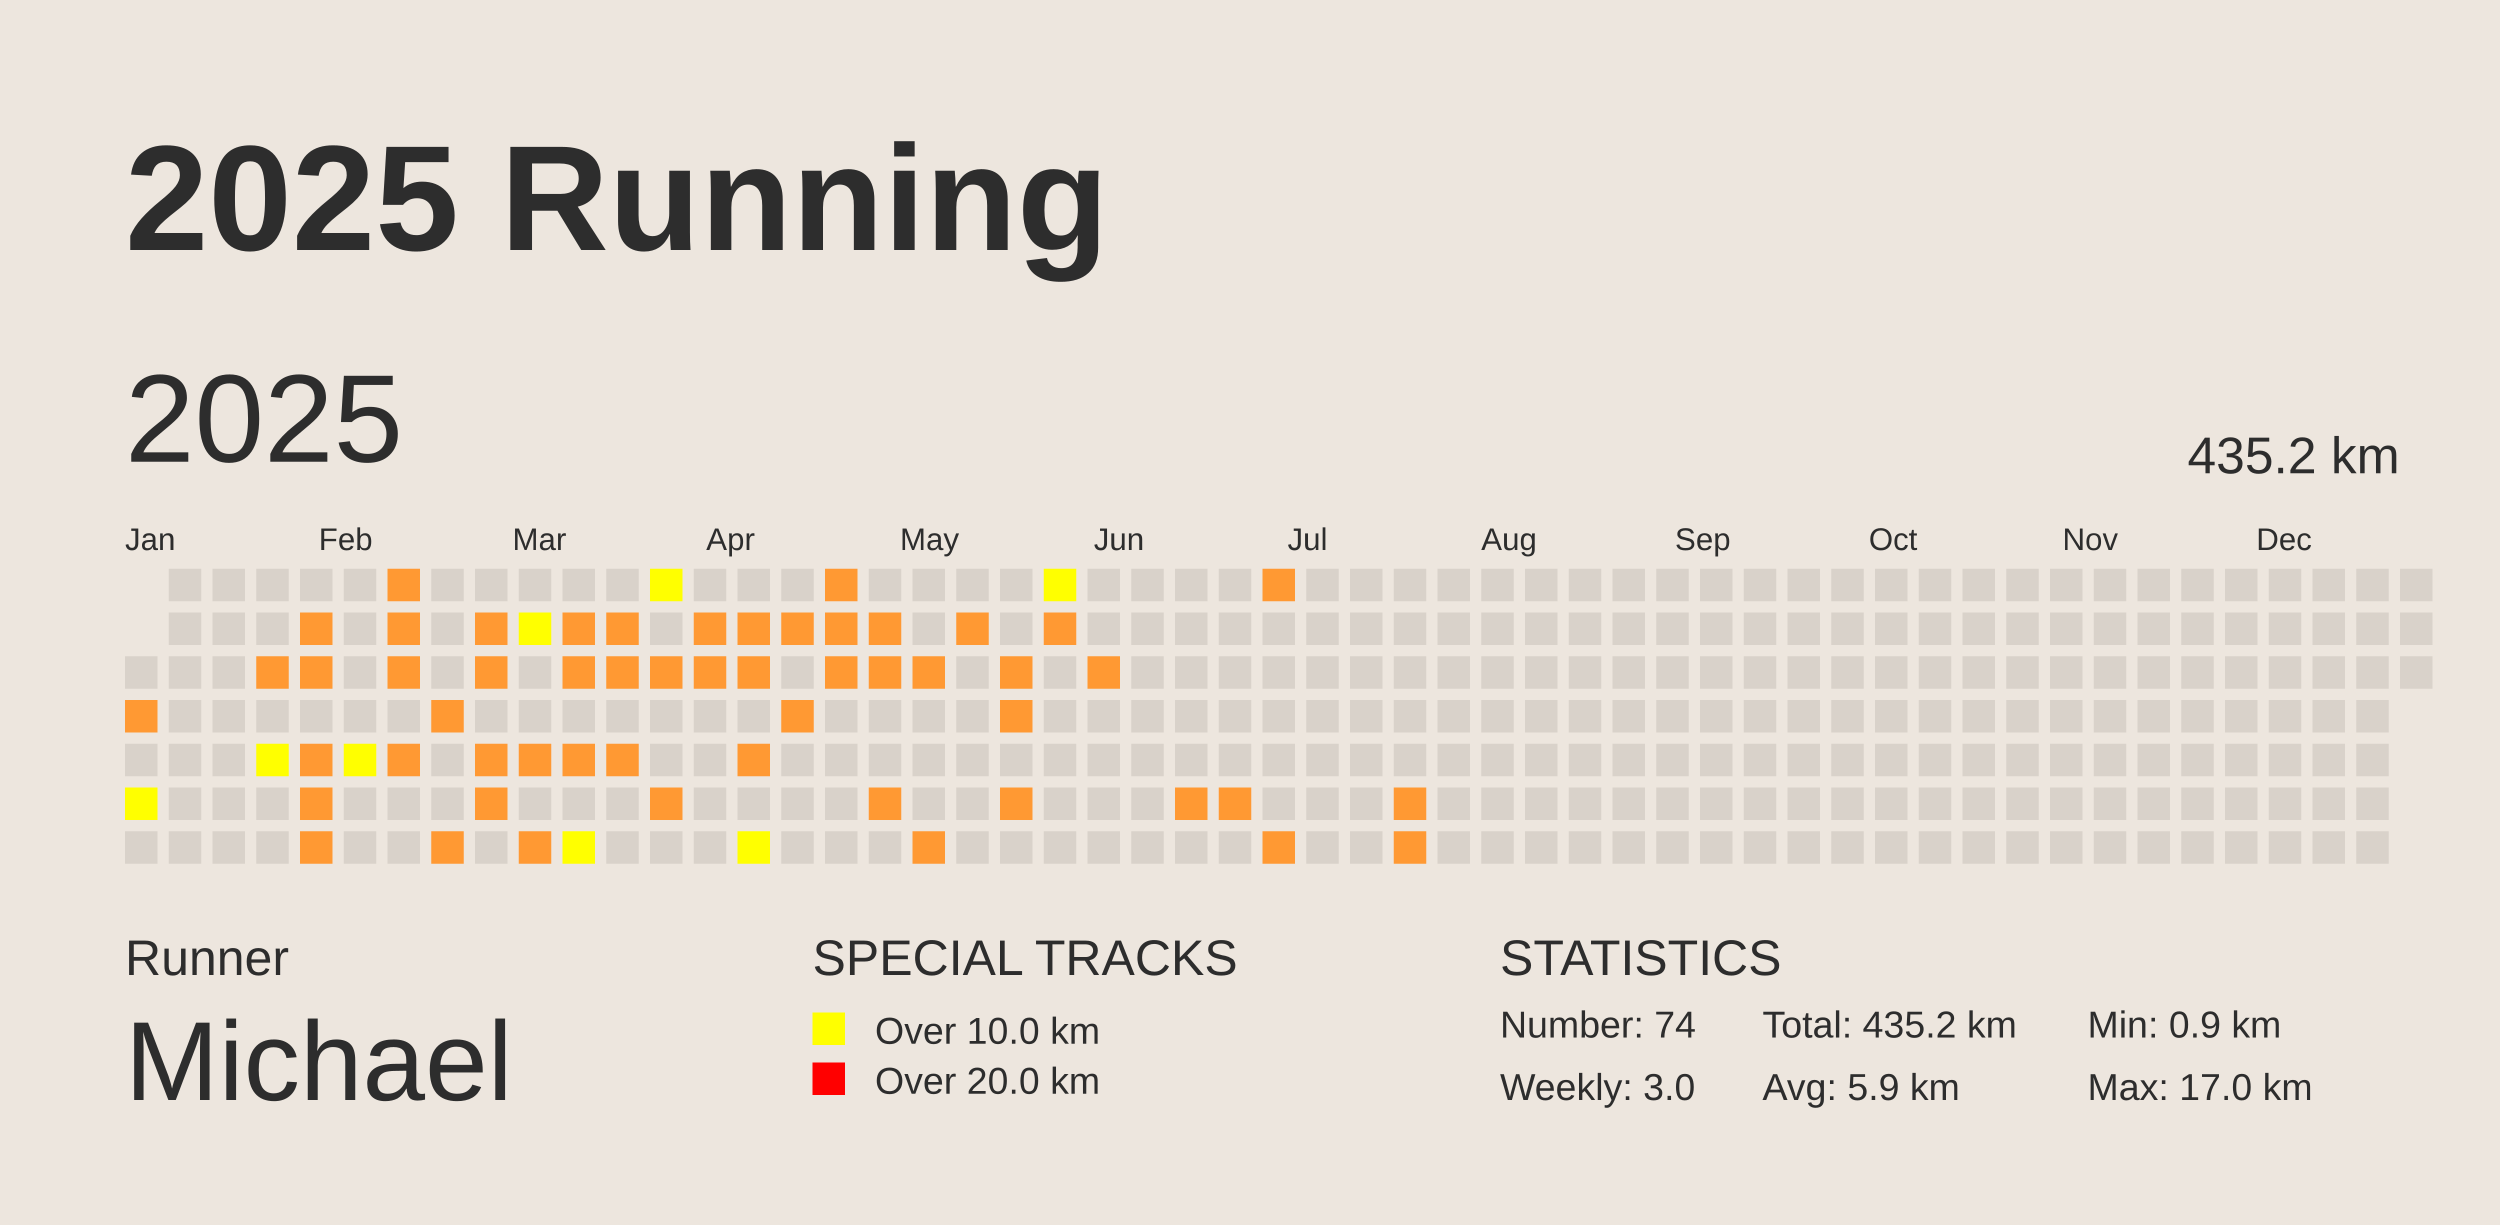
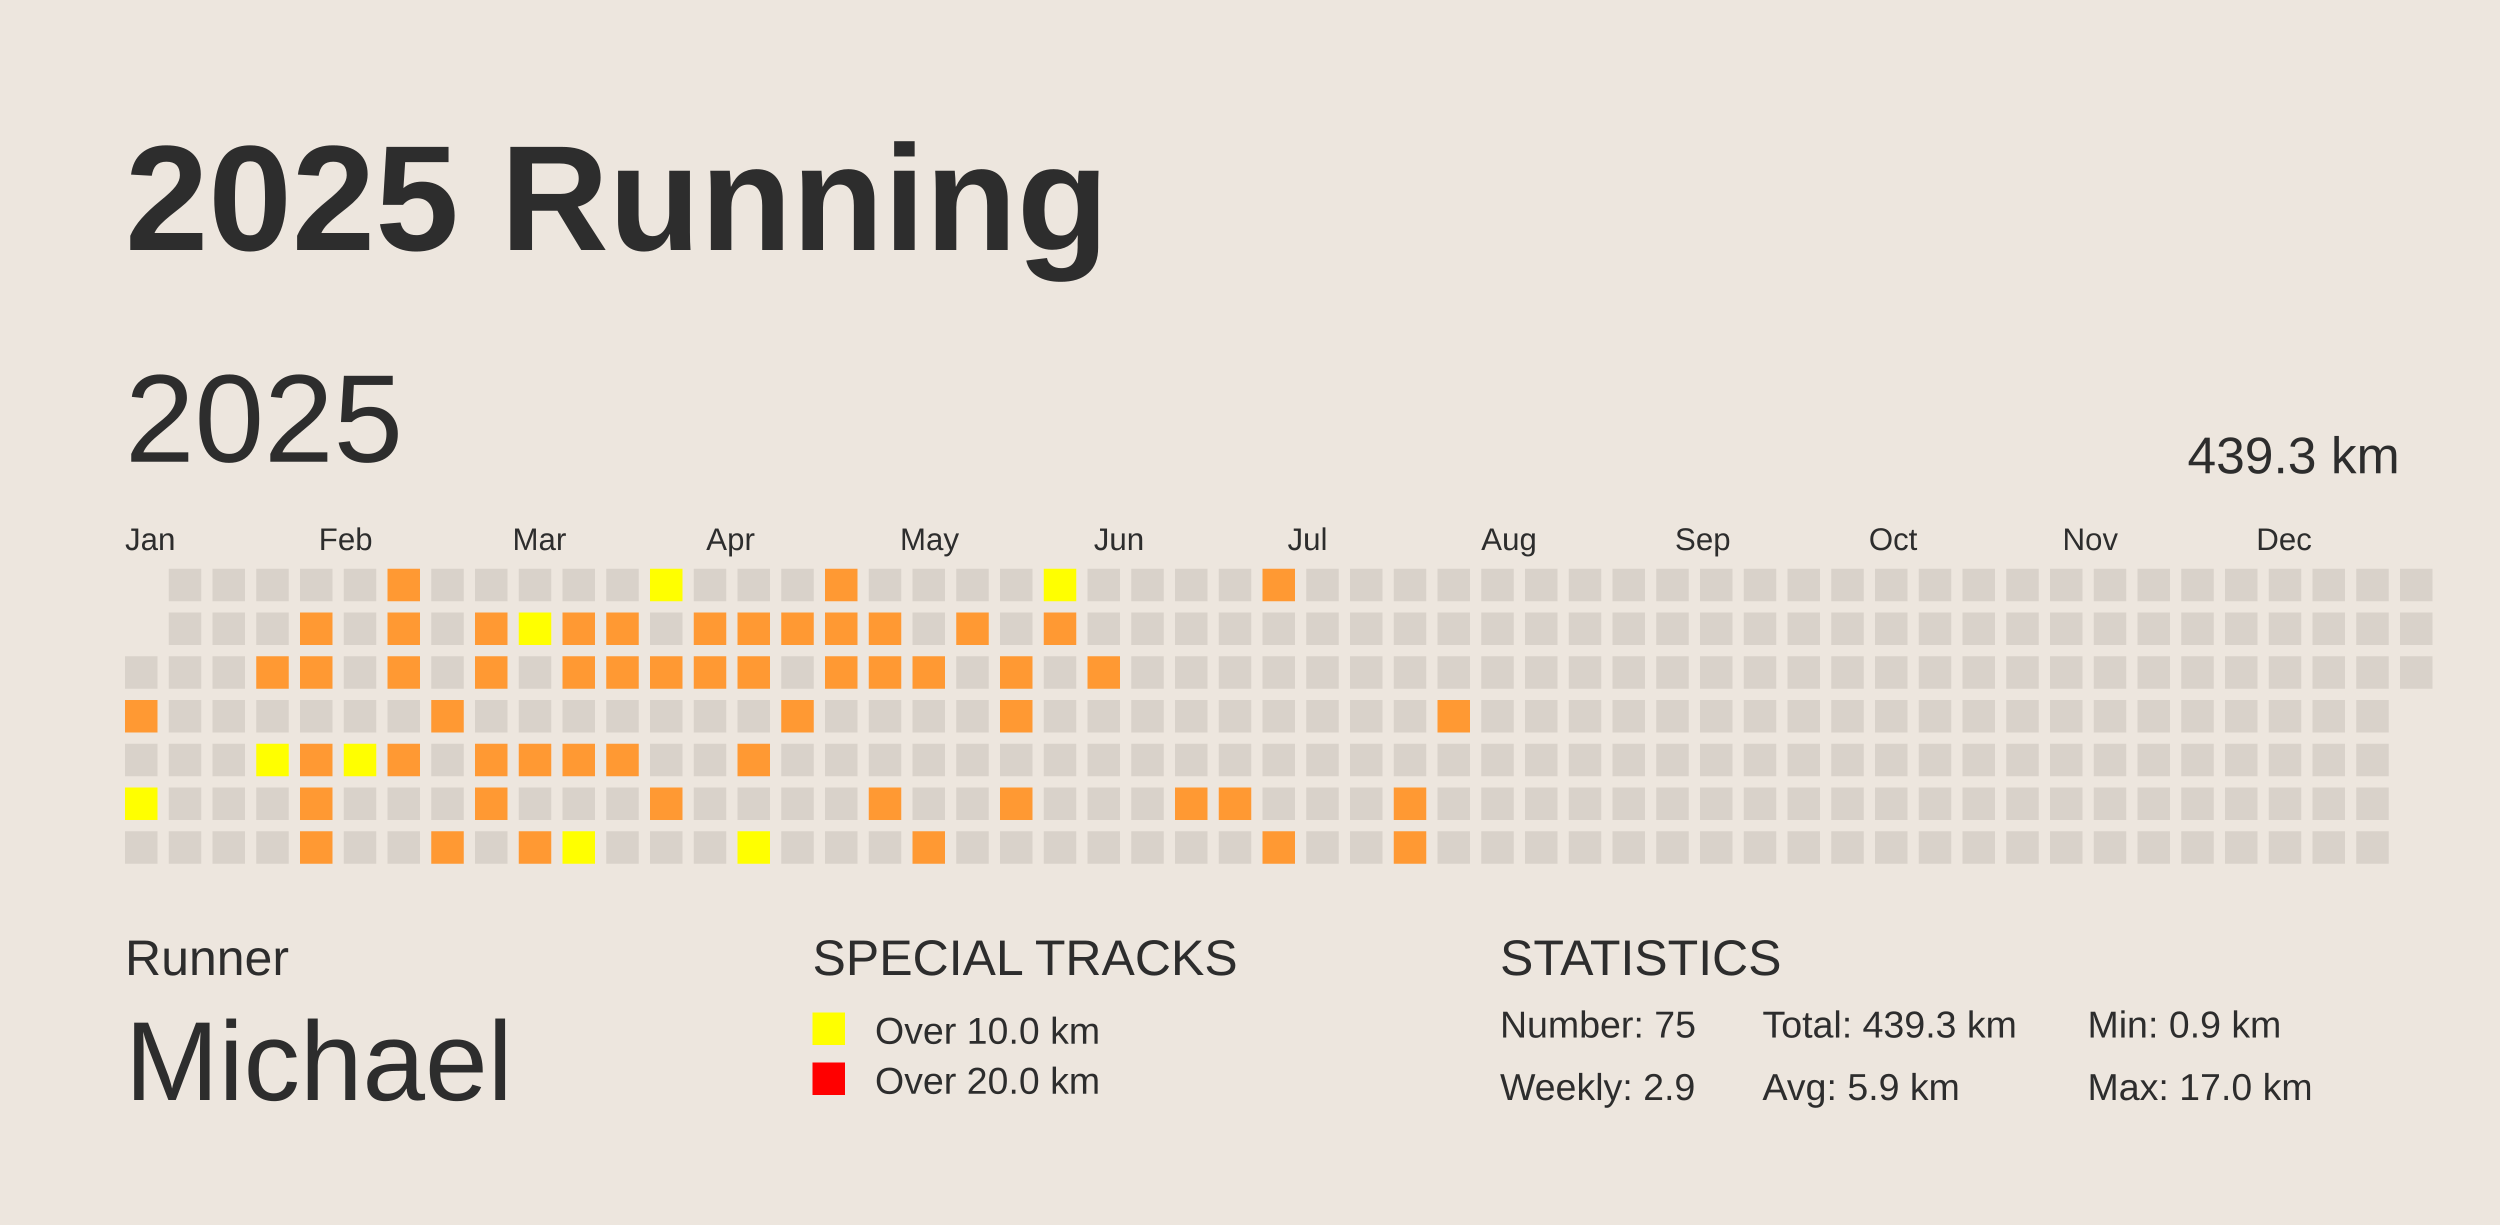
<svg xmlns="http://www.w3.org/2000/svg" baseProfile="full" height="98mm" version="1.1" viewBox="0,0,200,98" width="200mm">
  <defs />
  <rect fill="#EDE6DE" height="98" width="200" x="0" y="0" />
  <text fill="#2D2D2D" style="font-size:12px; font-family:Arial; font-weight:bold;" x="10" y="20">2025 Running</text>
  <text fill="#2D2D2D" style="font-size:4px; font-family:Arial" x="10" y="78">Runner</text>
  <text fill="#2D2D2D" style="font-size:9px; font-family:Arial" x="10" y="88">Michael</text>
  <text fill="#2D2D2D" style="font-size:4px; font-family:Arial" x="65" y="78">SPECIAL TRACKS</text>
  <rect fill="yellow" height="2.6" width="2.6" x="65" y="81" />
  <text fill="#2D2D2D" style="font-size:3px; font-family:Arial" x="70" y="83.5">Over 10.0 km</text>
  <rect fill="red" height="2.6" width="2.6" x="65" y="85" />
  <text fill="#2D2D2D" style="font-size:3px; font-family:Arial" x="70" y="87.5">Over 20.0 km</text>
  <text fill="#2D2D2D" style="font-size:4px; font-family:Arial" x="120" y="78">STATISTICS</text>
-   <text fill="#2D2D2D" style="font-size:3px; font-family:Arial" x="120" y="83">Number: 74</text>
-   <text fill="#2D2D2D" style="font-size:3px; font-family:Arial" x="120" y="88">Weekly: 3.0</text>
-   <text fill="#2D2D2D" style="font-size:3px; font-family:Arial" x="141" y="83">Total: 435.2 km</text>
+   <text fill="#2D2D2D" style="font-size:3px; font-family:Arial" x="120" y="83">Number: 75</text>
+   <text fill="#2D2D2D" style="font-size:3px; font-family:Arial" x="120" y="88">Weekly: 2.9</text>
+   <text fill="#2D2D2D" style="font-size:3px; font-family:Arial" x="141" y="83">Total: 439.3 km</text>
  <text fill="#2D2D2D" style="font-size:3px; font-family:Arial" x="141" y="88">Avg: 5.9 km</text>
  <text fill="#2D2D2D" style="font-size:3px; font-family:Arial" x="167" y="83">Min: 0.9 km</text>
  <text fill="#2D2D2D" style="font-size:3px; font-family:Arial" x="167" y="88">Max: 17.0 km</text>
  <text dominant-baseline="hanging" fill="#2D2D2D" style="font-size:10.0px; font-family:Arial;" x="10" y="30">2025</text>
-   <text dominant-baseline="hanging" fill="#2D2D2D" style="font-size:4.125px; font-family:Arial;" x="175" y="35">435.2 km</text>
+   <text dominant-baseline="hanging" fill="#2D2D2D" style="font-size:4.125px; font-family:Arial;" x="175" y="35">439.3 km</text>
  <text fill="#2D2D2D" style="font-size:2.5px; font-family:Arial" x="10.0" y="44">Jan</text>
  <text fill="#2D2D2D" style="font-size:2.5px; font-family:Arial" x="25.5" y="44">Feb</text>
  <text fill="#2D2D2D" style="font-size:2.5px; font-family:Arial" x="41.0" y="44">Mar</text>
  <text fill="#2D2D2D" style="font-size:2.5px; font-family:Arial" x="56.5" y="44">Apr</text>
  <text fill="#2D2D2D" style="font-size:2.5px; font-family:Arial" x="72.0" y="44">May</text>
  <text fill="#2D2D2D" style="font-size:2.5px; font-family:Arial" x="87.5" y="44">Jun</text>
  <text fill="#2D2D2D" style="font-size:2.5px; font-family:Arial" x="103.0" y="44">Jul</text>
  <text fill="#2D2D2D" style="font-size:2.5px; font-family:Arial" x="118.5" y="44">Aug</text>
  <text fill="#2D2D2D" style="font-size:2.5px; font-family:Arial" x="134.0" y="44">Sep</text>
  <text fill="#2D2D2D" style="font-size:2.5px; font-family:Arial" x="149.5" y="44">Oct</text>
  <text fill="#2D2D2D" style="font-size:2.5px; font-family:Arial" x="165.0" y="44">Nov</text>
  <text fill="#2D2D2D" style="font-size:2.5px; font-family:Arial" x="180.5" y="44">Dec</text>
  <rect fill="#D9D2CA" height="2.6" width="2.6" x="10.0" y="52.5" />
  <rect fill="#FF9933" height="2.6" width="2.6" x="10.0" y="56.0" />
  <rect fill="#D9D2CA" height="2.6" width="2.6" x="10.0" y="59.5" />
  <rect fill="yellow" height="2.6" width="2.6" x="10.0" y="63.0" />
  <rect fill="#D9D2CA" height="2.6" width="2.6" x="10.0" y="66.5" />
  <rect fill="#D9D2CA" height="2.6" width="2.6" x="13.5" y="45.5" />
  <rect fill="#D9D2CA" height="2.6" width="2.6" x="13.5" y="49.0" />
  <rect fill="#D9D2CA" height="2.6" width="2.6" x="13.5" y="52.5" />
  <rect fill="#D9D2CA" height="2.6" width="2.6" x="13.5" y="56.0" />
  <rect fill="#D9D2CA" height="2.6" width="2.6" x="13.5" y="59.5" />
  <rect fill="#D9D2CA" height="2.6" width="2.6" x="13.5" y="63.0" />
  <rect fill="#D9D2CA" height="2.6" width="2.6" x="13.5" y="66.5" />
  <rect fill="#D9D2CA" height="2.6" width="2.6" x="17.0" y="45.5" />
  <rect fill="#D9D2CA" height="2.6" width="2.6" x="17.0" y="49.0" />
  <rect fill="#D9D2CA" height="2.6" width="2.6" x="17.0" y="52.5" />
  <rect fill="#D9D2CA" height="2.6" width="2.6" x="17.0" y="56.0" />
  <rect fill="#D9D2CA" height="2.6" width="2.6" x="17.0" y="59.5" />
  <rect fill="#D9D2CA" height="2.6" width="2.6" x="17.0" y="63.0" />
  <rect fill="#D9D2CA" height="2.6" width="2.6" x="17.0" y="66.5" />
  <rect fill="#D9D2CA" height="2.6" width="2.6" x="20.5" y="45.5" />
  <rect fill="#D9D2CA" height="2.6" width="2.6" x="20.5" y="49.0" />
  <rect fill="#FF9933" height="2.6" width="2.6" x="20.5" y="52.5" />
  <rect fill="#D9D2CA" height="2.6" width="2.6" x="20.5" y="56.0" />
  <rect fill="yellow" height="2.6" width="2.6" x="20.5" y="59.5" />
  <rect fill="#D9D2CA" height="2.6" width="2.6" x="20.5" y="63.0" />
  <rect fill="#D9D2CA" height="2.6" width="2.6" x="20.5" y="66.5" />
  <rect fill="#D9D2CA" height="2.6" width="2.6" x="24.0" y="45.5" />
  <rect fill="#FF9933" height="2.6" width="2.6" x="24.0" y="49.0" />
  <rect fill="#FF9933" height="2.6" width="2.6" x="24.0" y="52.5" />
  <rect fill="#D9D2CA" height="2.6" width="2.6" x="24.0" y="56.0" />
  <rect fill="#FF9933" height="2.6" width="2.6" x="24.0" y="59.5" />
  <rect fill="#FF9933" height="2.6" width="2.6" x="24.0" y="63.0" />
  <rect fill="#FF9933" height="2.6" width="2.6" x="24.0" y="66.5" />
  <rect fill="#D9D2CA" height="2.6" width="2.6" x="27.5" y="45.5" />
  <rect fill="#D9D2CA" height="2.6" width="2.6" x="27.5" y="49.0" />
  <rect fill="#D9D2CA" height="2.6" width="2.6" x="27.5" y="52.5" />
  <rect fill="#D9D2CA" height="2.6" width="2.6" x="27.5" y="56.0" />
  <rect fill="yellow" height="2.6" width="2.6" x="27.5" y="59.5" />
  <rect fill="#D9D2CA" height="2.6" width="2.6" x="27.5" y="63.0" />
  <rect fill="#D9D2CA" height="2.6" width="2.6" x="27.5" y="66.5" />
  <rect fill="#FF9933" height="2.6" width="2.6" x="31.0" y="45.5" />
  <rect fill="#FF9933" height="2.6" width="2.6" x="31.0" y="49.0" />
  <rect fill="#FF9933" height="2.6" width="2.6" x="31.0" y="52.5" />
  <rect fill="#D9D2CA" height="2.6" width="2.6" x="31.0" y="56.0" />
  <rect fill="#FF9933" height="2.6" width="2.6" x="31.0" y="59.5" />
  <rect fill="#D9D2CA" height="2.6" width="2.6" x="31.0" y="63.0" />
  <rect fill="#D9D2CA" height="2.6" width="2.6" x="31.0" y="66.5" />
  <rect fill="#D9D2CA" height="2.6" width="2.6" x="34.5" y="45.5" />
  <rect fill="#D9D2CA" height="2.6" width="2.6" x="34.5" y="49.0" />
  <rect fill="#D9D2CA" height="2.6" width="2.6" x="34.5" y="52.5" />
  <rect fill="#FF9933" height="2.6" width="2.6" x="34.5" y="56.0" />
  <rect fill="#D9D2CA" height="2.6" width="2.6" x="34.5" y="59.5" />
  <rect fill="#D9D2CA" height="2.6" width="2.6" x="34.5" y="63.0" />
  <rect fill="#FF9933" height="2.6" width="2.6" x="34.5" y="66.5" />
  <rect fill="#D9D2CA" height="2.6" width="2.6" x="38.0" y="45.5" />
  <rect fill="#FF9933" height="2.6" width="2.6" x="38.0" y="49.0" />
  <rect fill="#FF9933" height="2.6" width="2.6" x="38.0" y="52.5" />
  <rect fill="#D9D2CA" height="2.6" width="2.6" x="38.0" y="56.0" />
  <rect fill="#FF9933" height="2.6" width="2.6" x="38.0" y="59.5" />
  <rect fill="#FF9933" height="2.6" width="2.6" x="38.0" y="63.0" />
  <rect fill="#D9D2CA" height="2.6" width="2.6" x="38.0" y="66.5" />
  <rect fill="#D9D2CA" height="2.6" width="2.6" x="41.5" y="45.5" />
  <rect fill="yellow" height="2.6" width="2.6" x="41.5" y="49.0" />
  <rect fill="#D9D2CA" height="2.6" width="2.6" x="41.5" y="52.5" />
  <rect fill="#D9D2CA" height="2.6" width="2.6" x="41.5" y="56.0" />
  <rect fill="#FF9933" height="2.6" width="2.6" x="41.5" y="59.5" />
  <rect fill="#D9D2CA" height="2.6" width="2.6" x="41.5" y="63.0" />
  <rect fill="#FF9933" height="2.6" width="2.6" x="41.5" y="66.5" />
  <rect fill="#D9D2CA" height="2.6" width="2.6" x="45.0" y="45.5" />
  <rect fill="#FF9933" height="2.6" width="2.6" x="45.0" y="49.0" />
  <rect fill="#FF9933" height="2.6" width="2.6" x="45.0" y="52.5" />
  <rect fill="#D9D2CA" height="2.6" width="2.6" x="45.0" y="56.0" />
  <rect fill="#FF9933" height="2.6" width="2.6" x="45.0" y="59.5" />
  <rect fill="#D9D2CA" height="2.6" width="2.6" x="45.0" y="63.0" />
  <rect fill="yellow" height="2.6" width="2.6" x="45.0" y="66.5" />
  <rect fill="#D9D2CA" height="2.6" width="2.6" x="48.5" y="45.5" />
  <rect fill="#FF9933" height="2.6" width="2.6" x="48.5" y="49.0" />
  <rect fill="#FF9933" height="2.6" width="2.6" x="48.5" y="52.5" />
  <rect fill="#D9D2CA" height="2.6" width="2.6" x="48.5" y="56.0" />
  <rect fill="#FF9933" height="2.6" width="2.6" x="48.5" y="59.5" />
  <rect fill="#D9D2CA" height="2.6" width="2.6" x="48.5" y="63.0" />
  <rect fill="#D9D2CA" height="2.6" width="2.6" x="48.5" y="66.5" />
  <rect fill="yellow" height="2.6" width="2.6" x="52.0" y="45.5" />
  <rect fill="#D9D2CA" height="2.6" width="2.6" x="52.0" y="49.0" />
  <rect fill="#FF9933" height="2.6" width="2.6" x="52.0" y="52.5" />
  <rect fill="#D9D2CA" height="2.6" width="2.6" x="52.0" y="56.0" />
  <rect fill="#D9D2CA" height="2.6" width="2.6" x="52.0" y="59.5" />
  <rect fill="#FF9933" height="2.6" width="2.6" x="52.0" y="63.0" />
  <rect fill="#D9D2CA" height="2.6" width="2.6" x="52.0" y="66.5" />
  <rect fill="#D9D2CA" height="2.6" width="2.6" x="55.5" y="45.5" />
  <rect fill="#FF9933" height="2.6" width="2.6" x="55.5" y="49.0" />
  <rect fill="#FF9933" height="2.6" width="2.6" x="55.5" y="52.5" />
  <rect fill="#D9D2CA" height="2.6" width="2.6" x="55.5" y="56.0" />
  <rect fill="#D9D2CA" height="2.6" width="2.6" x="55.5" y="59.5" />
  <rect fill="#D9D2CA" height="2.6" width="2.6" x="55.5" y="63.0" />
  <rect fill="#D9D2CA" height="2.6" width="2.6" x="55.5" y="66.5" />
  <rect fill="#D9D2CA" height="2.6" width="2.6" x="59.0" y="45.5" />
  <rect fill="#FF9933" height="2.6" width="2.6" x="59.0" y="49.0" />
  <rect fill="#FF9933" height="2.6" width="2.6" x="59.0" y="52.5" />
  <rect fill="#D9D2CA" height="2.6" width="2.6" x="59.0" y="56.0" />
  <rect fill="#FF9933" height="2.6" width="2.6" x="59.0" y="59.5" />
  <rect fill="#D9D2CA" height="2.6" width="2.6" x="59.0" y="63.0" />
  <rect fill="yellow" height="2.6" width="2.6" x="59.0" y="66.5" />
  <rect fill="#D9D2CA" height="2.6" width="2.6" x="62.5" y="45.5" />
  <rect fill="#FF9933" height="2.6" width="2.6" x="62.5" y="49.0" />
  <rect fill="#D9D2CA" height="2.6" width="2.6" x="62.5" y="52.5" />
  <rect fill="#FF9933" height="2.6" width="2.6" x="62.5" y="56.0" />
  <rect fill="#D9D2CA" height="2.6" width="2.6" x="62.5" y="59.5" />
  <rect fill="#D9D2CA" height="2.6" width="2.6" x="62.5" y="63.0" />
  <rect fill="#D9D2CA" height="2.6" width="2.6" x="62.5" y="66.5" />
  <rect fill="#FF9933" height="2.6" width="2.6" x="66.0" y="45.5" />
  <rect fill="#FF9933" height="2.6" width="2.6" x="66.0" y="49.0" />
  <rect fill="#FF9933" height="2.6" width="2.6" x="66.0" y="52.5" />
  <rect fill="#D9D2CA" height="2.6" width="2.6" x="66.0" y="56.0" />
  <rect fill="#D9D2CA" height="2.6" width="2.6" x="66.0" y="59.5" />
  <rect fill="#D9D2CA" height="2.6" width="2.6" x="66.0" y="63.0" />
  <rect fill="#D9D2CA" height="2.6" width="2.6" x="66.0" y="66.5" />
  <rect fill="#D9D2CA" height="2.6" width="2.6" x="69.5" y="45.5" />
  <rect fill="#FF9933" height="2.6" width="2.6" x="69.5" y="49.0" />
  <rect fill="#FF9933" height="2.6" width="2.6" x="69.5" y="52.5" />
  <rect fill="#D9D2CA" height="2.6" width="2.6" x="69.5" y="56.0" />
  <rect fill="#D9D2CA" height="2.6" width="2.6" x="69.5" y="59.5" />
  <rect fill="#FF9933" height="2.6" width="2.6" x="69.5" y="63.0" />
  <rect fill="#D9D2CA" height="2.6" width="2.6" x="69.5" y="66.5" />
  <rect fill="#D9D2CA" height="2.6" width="2.6" x="73.0" y="45.5" />
  <rect fill="#D9D2CA" height="2.6" width="2.6" x="73.0" y="49.0" />
  <rect fill="#FF9933" height="2.6" width="2.6" x="73.0" y="52.5" />
  <rect fill="#D9D2CA" height="2.6" width="2.6" x="73.0" y="56.0" />
  <rect fill="#D9D2CA" height="2.6" width="2.6" x="73.0" y="59.5" />
  <rect fill="#D9D2CA" height="2.6" width="2.6" x="73.0" y="63.0" />
  <rect fill="#FF9933" height="2.6" width="2.6" x="73.0" y="66.5" />
  <rect fill="#D9D2CA" height="2.6" width="2.6" x="76.5" y="45.5" />
  <rect fill="#FF9933" height="2.6" width="2.6" x="76.5" y="49.0" />
  <rect fill="#D9D2CA" height="2.6" width="2.6" x="76.5" y="52.5" />
  <rect fill="#D9D2CA" height="2.6" width="2.6" x="76.5" y="56.0" />
  <rect fill="#D9D2CA" height="2.6" width="2.6" x="76.5" y="59.5" />
  <rect fill="#D9D2CA" height="2.6" width="2.6" x="76.5" y="63.0" />
  <rect fill="#D9D2CA" height="2.6" width="2.6" x="76.5" y="66.5" />
  <rect fill="#D9D2CA" height="2.6" width="2.6" x="80.0" y="45.5" />
  <rect fill="#D9D2CA" height="2.6" width="2.6" x="80.0" y="49.0" />
  <rect fill="#FF9933" height="2.6" width="2.6" x="80.0" y="52.5" />
  <rect fill="#FF9933" height="2.6" width="2.6" x="80.0" y="56.0" />
  <rect fill="#D9D2CA" height="2.6" width="2.6" x="80.0" y="59.5" />
  <rect fill="#FF9933" height="2.6" width="2.6" x="80.0" y="63.0" />
  <rect fill="#D9D2CA" height="2.6" width="2.6" x="80.0" y="66.5" />
  <rect fill="yellow" height="2.6" width="2.6" x="83.5" y="45.5" />
  <rect fill="#FF9933" height="2.6" width="2.6" x="83.5" y="49.0" />
  <rect fill="#D9D2CA" height="2.6" width="2.6" x="83.5" y="52.5" />
  <rect fill="#D9D2CA" height="2.6" width="2.6" x="83.5" y="56.0" />
  <rect fill="#D9D2CA" height="2.6" width="2.6" x="83.5" y="59.5" />
  <rect fill="#D9D2CA" height="2.6" width="2.6" x="83.5" y="63.0" />
  <rect fill="#D9D2CA" height="2.6" width="2.6" x="83.5" y="66.5" />
  <rect fill="#D9D2CA" height="2.6" width="2.6" x="87.0" y="45.5" />
  <rect fill="#D9D2CA" height="2.6" width="2.6" x="87.0" y="49.0" />
  <rect fill="#FF9933" height="2.6" width="2.6" x="87.0" y="52.5" />
  <rect fill="#D9D2CA" height="2.6" width="2.6" x="87.0" y="56.0" />
  <rect fill="#D9D2CA" height="2.6" width="2.6" x="87.0" y="59.5" />
  <rect fill="#D9D2CA" height="2.6" width="2.6" x="87.0" y="63.0" />
  <rect fill="#D9D2CA" height="2.6" width="2.6" x="87.0" y="66.5" />
  <rect fill="#D9D2CA" height="2.6" width="2.6" x="90.5" y="45.5" />
  <rect fill="#D9D2CA" height="2.6" width="2.6" x="90.5" y="49.0" />
  <rect fill="#D9D2CA" height="2.6" width="2.6" x="90.5" y="52.5" />
  <rect fill="#D9D2CA" height="2.6" width="2.6" x="90.5" y="56.0" />
  <rect fill="#D9D2CA" height="2.6" width="2.6" x="90.5" y="59.5" />
  <rect fill="#D9D2CA" height="2.6" width="2.6" x="90.5" y="63.0" />
  <rect fill="#D9D2CA" height="2.6" width="2.6" x="90.5" y="66.5" />
  <rect fill="#D9D2CA" height="2.6" width="2.6" x="94.0" y="45.5" />
  <rect fill="#D9D2CA" height="2.6" width="2.6" x="94.0" y="49.0" />
  <rect fill="#D9D2CA" height="2.6" width="2.6" x="94.0" y="52.5" />
  <rect fill="#D9D2CA" height="2.6" width="2.6" x="94.0" y="56.0" />
  <rect fill="#D9D2CA" height="2.6" width="2.6" x="94.0" y="59.5" />
  <rect fill="#FF9933" height="2.6" width="2.6" x="94.0" y="63.0" />
  <rect fill="#D9D2CA" height="2.6" width="2.6" x="94.0" y="66.5" />
  <rect fill="#D9D2CA" height="2.6" width="2.6" x="97.5" y="45.5" />
  <rect fill="#D9D2CA" height="2.6" width="2.6" x="97.5" y="49.0" />
  <rect fill="#D9D2CA" height="2.6" width="2.6" x="97.5" y="52.5" />
  <rect fill="#D9D2CA" height="2.6" width="2.6" x="97.5" y="56.0" />
  <rect fill="#D9D2CA" height="2.6" width="2.6" x="97.5" y="59.5" />
  <rect fill="#FF9933" height="2.6" width="2.6" x="97.5" y="63.0" />
  <rect fill="#D9D2CA" height="2.6" width="2.6" x="97.5" y="66.5" />
  <rect fill="#FF9933" height="2.6" width="2.6" x="101.0" y="45.5" />
  <rect fill="#D9D2CA" height="2.6" width="2.6" x="101.0" y="49.0" />
  <rect fill="#D9D2CA" height="2.6" width="2.6" x="101.0" y="52.5" />
  <rect fill="#D9D2CA" height="2.6" width="2.6" x="101.0" y="56.0" />
  <rect fill="#D9D2CA" height="2.6" width="2.6" x="101.0" y="59.5" />
  <rect fill="#D9D2CA" height="2.6" width="2.6" x="101.0" y="63.0" />
  <rect fill="#FF9933" height="2.6" width="2.6" x="101.0" y="66.5" />
  <rect fill="#D9D2CA" height="2.6" width="2.6" x="104.5" y="45.5" />
  <rect fill="#D9D2CA" height="2.6" width="2.6" x="104.5" y="49.0" />
  <rect fill="#D9D2CA" height="2.6" width="2.6" x="104.5" y="52.5" />
  <rect fill="#D9D2CA" height="2.6" width="2.6" x="104.5" y="56.0" />
  <rect fill="#D9D2CA" height="2.6" width="2.6" x="104.5" y="59.5" />
  <rect fill="#D9D2CA" height="2.6" width="2.6" x="104.5" y="63.0" />
  <rect fill="#D9D2CA" height="2.6" width="2.6" x="104.5" y="66.5" />
  <rect fill="#D9D2CA" height="2.6" width="2.6" x="108.0" y="45.5" />
  <rect fill="#D9D2CA" height="2.6" width="2.6" x="108.0" y="49.0" />
  <rect fill="#D9D2CA" height="2.6" width="2.6" x="108.0" y="52.5" />
  <rect fill="#D9D2CA" height="2.6" width="2.6" x="108.0" y="56.0" />
  <rect fill="#D9D2CA" height="2.6" width="2.6" x="108.0" y="59.5" />
  <rect fill="#D9D2CA" height="2.6" width="2.6" x="108.0" y="63.0" />
  <rect fill="#D9D2CA" height="2.6" width="2.6" x="108.0" y="66.5" />
  <rect fill="#D9D2CA" height="2.6" width="2.6" x="111.5" y="45.5" />
  <rect fill="#D9D2CA" height="2.6" width="2.6" x="111.5" y="49.0" />
  <rect fill="#D9D2CA" height="2.6" width="2.6" x="111.5" y="52.5" />
  <rect fill="#D9D2CA" height="2.6" width="2.6" x="111.5" y="56.0" />
  <rect fill="#D9D2CA" height="2.6" width="2.6" x="111.5" y="59.5" />
  <rect fill="#FF9933" height="2.6" width="2.6" x="111.5" y="63.0" />
  <rect fill="#FF9933" height="2.6" width="2.6" x="111.5" y="66.5" />
  <rect fill="#D9D2CA" height="2.6" width="2.6" x="115.0" y="45.5" />
  <rect fill="#D9D2CA" height="2.6" width="2.6" x="115.0" y="49.0" />
  <rect fill="#D9D2CA" height="2.6" width="2.6" x="115.0" y="52.5" />
-   <rect fill="#D9D2CA" height="2.6" width="2.6" x="115.0" y="56.0" />
+   <rect fill="#FF9933" height="2.6" width="2.6" x="115.0" y="56.0" />
  <rect fill="#D9D2CA" height="2.6" width="2.6" x="115.0" y="59.5" />
  <rect fill="#D9D2CA" height="2.6" width="2.6" x="115.0" y="63.0" />
  <rect fill="#D9D2CA" height="2.6" width="2.6" x="115.0" y="66.5" />
  <rect fill="#D9D2CA" height="2.6" width="2.6" x="118.5" y="45.5" />
  <rect fill="#D9D2CA" height="2.6" width="2.6" x="118.5" y="49.0" />
  <rect fill="#D9D2CA" height="2.6" width="2.6" x="118.5" y="52.5" />
  <rect fill="#D9D2CA" height="2.6" width="2.6" x="118.5" y="56.0" />
  <rect fill="#D9D2CA" height="2.6" width="2.6" x="118.5" y="59.5" />
  <rect fill="#D9D2CA" height="2.6" width="2.6" x="118.5" y="63.0" />
  <rect fill="#D9D2CA" height="2.6" width="2.6" x="118.5" y="66.5" />
  <rect fill="#D9D2CA" height="2.6" width="2.6" x="122.0" y="45.5" />
  <rect fill="#D9D2CA" height="2.6" width="2.6" x="122.0" y="49.0" />
  <rect fill="#D9D2CA" height="2.6" width="2.6" x="122.0" y="52.5" />
  <rect fill="#D9D2CA" height="2.6" width="2.6" x="122.0" y="56.0" />
  <rect fill="#D9D2CA" height="2.6" width="2.6" x="122.0" y="59.5" />
  <rect fill="#D9D2CA" height="2.6" width="2.6" x="122.0" y="63.0" />
  <rect fill="#D9D2CA" height="2.6" width="2.6" x="122.0" y="66.5" />
  <rect fill="#D9D2CA" height="2.6" width="2.6" x="125.5" y="45.5" />
  <rect fill="#D9D2CA" height="2.6" width="2.6" x="125.5" y="49.0" />
  <rect fill="#D9D2CA" height="2.6" width="2.6" x="125.5" y="52.5" />
  <rect fill="#D9D2CA" height="2.6" width="2.6" x="125.5" y="56.0" />
  <rect fill="#D9D2CA" height="2.6" width="2.6" x="125.5" y="59.5" />
  <rect fill="#D9D2CA" height="2.6" width="2.6" x="125.5" y="63.0" />
  <rect fill="#D9D2CA" height="2.6" width="2.6" x="125.5" y="66.5" />
  <rect fill="#D9D2CA" height="2.6" width="2.6" x="129.0" y="45.5" />
  <rect fill="#D9D2CA" height="2.6" width="2.6" x="129.0" y="49.0" />
  <rect fill="#D9D2CA" height="2.6" width="2.6" x="129.0" y="52.5" />
  <rect fill="#D9D2CA" height="2.6" width="2.6" x="129.0" y="56.0" />
  <rect fill="#D9D2CA" height="2.6" width="2.6" x="129.0" y="59.5" />
  <rect fill="#D9D2CA" height="2.6" width="2.6" x="129.0" y="63.0" />
  <rect fill="#D9D2CA" height="2.6" width="2.6" x="129.0" y="66.5" />
  <rect fill="#D9D2CA" height="2.6" width="2.6" x="132.5" y="45.5" />
  <rect fill="#D9D2CA" height="2.6" width="2.6" x="132.5" y="49.0" />
  <rect fill="#D9D2CA" height="2.6" width="2.6" x="132.5" y="52.5" />
  <rect fill="#D9D2CA" height="2.6" width="2.6" x="132.5" y="56.0" />
  <rect fill="#D9D2CA" height="2.6" width="2.6" x="132.5" y="59.5" />
  <rect fill="#D9D2CA" height="2.6" width="2.6" x="132.5" y="63.0" />
  <rect fill="#D9D2CA" height="2.6" width="2.6" x="132.5" y="66.5" />
  <rect fill="#D9D2CA" height="2.6" width="2.6" x="136.0" y="45.5" />
  <rect fill="#D9D2CA" height="2.6" width="2.6" x="136.0" y="49.0" />
  <rect fill="#D9D2CA" height="2.6" width="2.6" x="136.0" y="52.5" />
  <rect fill="#D9D2CA" height="2.6" width="2.6" x="136.0" y="56.0" />
  <rect fill="#D9D2CA" height="2.6" width="2.6" x="136.0" y="59.5" />
  <rect fill="#D9D2CA" height="2.6" width="2.6" x="136.0" y="63.0" />
  <rect fill="#D9D2CA" height="2.6" width="2.6" x="136.0" y="66.5" />
  <rect fill="#D9D2CA" height="2.6" width="2.6" x="139.5" y="45.5" />
  <rect fill="#D9D2CA" height="2.6" width="2.6" x="139.5" y="49.0" />
  <rect fill="#D9D2CA" height="2.6" width="2.6" x="139.5" y="52.5" />
  <rect fill="#D9D2CA" height="2.6" width="2.6" x="139.5" y="56.0" />
  <rect fill="#D9D2CA" height="2.6" width="2.6" x="139.5" y="59.5" />
  <rect fill="#D9D2CA" height="2.6" width="2.6" x="139.5" y="63.0" />
  <rect fill="#D9D2CA" height="2.6" width="2.6" x="139.5" y="66.5" />
  <rect fill="#D9D2CA" height="2.6" width="2.6" x="143.0" y="45.5" />
  <rect fill="#D9D2CA" height="2.6" width="2.6" x="143.0" y="49.0" />
  <rect fill="#D9D2CA" height="2.6" width="2.6" x="143.0" y="52.5" />
  <rect fill="#D9D2CA" height="2.6" width="2.6" x="143.0" y="56.0" />
  <rect fill="#D9D2CA" height="2.6" width="2.6" x="143.0" y="59.5" />
  <rect fill="#D9D2CA" height="2.6" width="2.6" x="143.0" y="63.0" />
  <rect fill="#D9D2CA" height="2.6" width="2.6" x="143.0" y="66.5" />
  <rect fill="#D9D2CA" height="2.6" width="2.6" x="146.5" y="45.5" />
  <rect fill="#D9D2CA" height="2.6" width="2.6" x="146.5" y="49.0" />
  <rect fill="#D9D2CA" height="2.6" width="2.6" x="146.5" y="52.5" />
  <rect fill="#D9D2CA" height="2.6" width="2.6" x="146.5" y="56.0" />
  <rect fill="#D9D2CA" height="2.6" width="2.6" x="146.5" y="59.5" />
  <rect fill="#D9D2CA" height="2.6" width="2.6" x="146.5" y="63.0" />
  <rect fill="#D9D2CA" height="2.6" width="2.6" x="146.5" y="66.5" />
  <rect fill="#D9D2CA" height="2.6" width="2.6" x="150.0" y="45.5" />
  <rect fill="#D9D2CA" height="2.6" width="2.6" x="150.0" y="49.0" />
  <rect fill="#D9D2CA" height="2.6" width="2.6" x="150.0" y="52.5" />
  <rect fill="#D9D2CA" height="2.6" width="2.6" x="150.0" y="56.0" />
  <rect fill="#D9D2CA" height="2.6" width="2.6" x="150.0" y="59.5" />
  <rect fill="#D9D2CA" height="2.6" width="2.6" x="150.0" y="63.0" />
  <rect fill="#D9D2CA" height="2.6" width="2.6" x="150.0" y="66.5" />
  <rect fill="#D9D2CA" height="2.6" width="2.6" x="153.5" y="45.5" />
  <rect fill="#D9D2CA" height="2.6" width="2.6" x="153.5" y="49.0" />
  <rect fill="#D9D2CA" height="2.6" width="2.6" x="153.5" y="52.5" />
  <rect fill="#D9D2CA" height="2.6" width="2.6" x="153.5" y="56.0" />
  <rect fill="#D9D2CA" height="2.6" width="2.6" x="153.5" y="59.5" />
  <rect fill="#D9D2CA" height="2.6" width="2.6" x="153.5" y="63.0" />
  <rect fill="#D9D2CA" height="2.6" width="2.6" x="153.5" y="66.5" />
  <rect fill="#D9D2CA" height="2.6" width="2.6" x="157.0" y="45.5" />
  <rect fill="#D9D2CA" height="2.6" width="2.6" x="157.0" y="49.0" />
  <rect fill="#D9D2CA" height="2.6" width="2.6" x="157.0" y="52.5" />
  <rect fill="#D9D2CA" height="2.6" width="2.6" x="157.0" y="56.0" />
  <rect fill="#D9D2CA" height="2.6" width="2.6" x="157.0" y="59.5" />
  <rect fill="#D9D2CA" height="2.6" width="2.6" x="157.0" y="63.0" />
  <rect fill="#D9D2CA" height="2.6" width="2.6" x="157.0" y="66.5" />
  <rect fill="#D9D2CA" height="2.6" width="2.6" x="160.5" y="45.5" />
  <rect fill="#D9D2CA" height="2.6" width="2.6" x="160.5" y="49.0" />
  <rect fill="#D9D2CA" height="2.6" width="2.6" x="160.5" y="52.5" />
  <rect fill="#D9D2CA" height="2.6" width="2.6" x="160.5" y="56.0" />
  <rect fill="#D9D2CA" height="2.6" width="2.6" x="160.5" y="59.5" />
  <rect fill="#D9D2CA" height="2.6" width="2.6" x="160.5" y="63.0" />
  <rect fill="#D9D2CA" height="2.6" width="2.6" x="160.5" y="66.5" />
  <rect fill="#D9D2CA" height="2.6" width="2.6" x="164.0" y="45.5" />
  <rect fill="#D9D2CA" height="2.6" width="2.6" x="164.0" y="49.0" />
  <rect fill="#D9D2CA" height="2.6" width="2.6" x="164.0" y="52.5" />
  <rect fill="#D9D2CA" height="2.6" width="2.6" x="164.0" y="56.0" />
  <rect fill="#D9D2CA" height="2.6" width="2.6" x="164.0" y="59.5" />
  <rect fill="#D9D2CA" height="2.6" width="2.6" x="164.0" y="63.0" />
  <rect fill="#D9D2CA" height="2.6" width="2.6" x="164.0" y="66.5" />
  <rect fill="#D9D2CA" height="2.6" width="2.6" x="167.5" y="45.5" />
  <rect fill="#D9D2CA" height="2.6" width="2.6" x="167.5" y="49.0" />
  <rect fill="#D9D2CA" height="2.6" width="2.6" x="167.5" y="52.5" />
  <rect fill="#D9D2CA" height="2.6" width="2.6" x="167.5" y="56.0" />
  <rect fill="#D9D2CA" height="2.6" width="2.6" x="167.5" y="59.5" />
  <rect fill="#D9D2CA" height="2.6" width="2.6" x="167.5" y="63.0" />
  <rect fill="#D9D2CA" height="2.6" width="2.6" x="167.5" y="66.5" />
  <rect fill="#D9D2CA" height="2.6" width="2.6" x="171.0" y="45.5" />
  <rect fill="#D9D2CA" height="2.6" width="2.6" x="171.0" y="49.0" />
  <rect fill="#D9D2CA" height="2.6" width="2.6" x="171.0" y="52.5" />
  <rect fill="#D9D2CA" height="2.6" width="2.6" x="171.0" y="56.0" />
  <rect fill="#D9D2CA" height="2.6" width="2.6" x="171.0" y="59.5" />
  <rect fill="#D9D2CA" height="2.6" width="2.6" x="171.0" y="63.0" />
  <rect fill="#D9D2CA" height="2.6" width="2.6" x="171.0" y="66.5" />
  <rect fill="#D9D2CA" height="2.6" width="2.6" x="174.5" y="45.5" />
  <rect fill="#D9D2CA" height="2.6" width="2.6" x="174.5" y="49.0" />
  <rect fill="#D9D2CA" height="2.6" width="2.6" x="174.5" y="52.5" />
  <rect fill="#D9D2CA" height="2.6" width="2.6" x="174.5" y="56.0" />
  <rect fill="#D9D2CA" height="2.6" width="2.6" x="174.5" y="59.5" />
  <rect fill="#D9D2CA" height="2.6" width="2.6" x="174.5" y="63.0" />
  <rect fill="#D9D2CA" height="2.6" width="2.6" x="174.5" y="66.5" />
  <rect fill="#D9D2CA" height="2.6" width="2.6" x="178.0" y="45.5" />
  <rect fill="#D9D2CA" height="2.6" width="2.6" x="178.0" y="49.0" />
  <rect fill="#D9D2CA" height="2.6" width="2.6" x="178.0" y="52.5" />
  <rect fill="#D9D2CA" height="2.6" width="2.6" x="178.0" y="56.0" />
  <rect fill="#D9D2CA" height="2.6" width="2.6" x="178.0" y="59.5" />
  <rect fill="#D9D2CA" height="2.6" width="2.6" x="178.0" y="63.0" />
  <rect fill="#D9D2CA" height="2.6" width="2.6" x="178.0" y="66.5" />
  <rect fill="#D9D2CA" height="2.6" width="2.6" x="181.5" y="45.5" />
  <rect fill="#D9D2CA" height="2.6" width="2.6" x="181.5" y="49.0" />
  <rect fill="#D9D2CA" height="2.6" width="2.6" x="181.5" y="52.5" />
  <rect fill="#D9D2CA" height="2.6" width="2.6" x="181.5" y="56.0" />
  <rect fill="#D9D2CA" height="2.6" width="2.6" x="181.5" y="59.5" />
  <rect fill="#D9D2CA" height="2.6" width="2.6" x="181.5" y="63.0" />
  <rect fill="#D9D2CA" height="2.6" width="2.6" x="181.5" y="66.5" />
  <rect fill="#D9D2CA" height="2.6" width="2.6" x="185.0" y="45.5" />
  <rect fill="#D9D2CA" height="2.6" width="2.6" x="185.0" y="49.0" />
  <rect fill="#D9D2CA" height="2.6" width="2.6" x="185.0" y="52.5" />
  <rect fill="#D9D2CA" height="2.6" width="2.6" x="185.0" y="56.0" />
  <rect fill="#D9D2CA" height="2.6" width="2.6" x="185.0" y="59.5" />
  <rect fill="#D9D2CA" height="2.6" width="2.6" x="185.0" y="63.0" />
  <rect fill="#D9D2CA" height="2.6" width="2.6" x="185.0" y="66.5" />
  <rect fill="#D9D2CA" height="2.6" width="2.6" x="188.5" y="45.5" />
  <rect fill="#D9D2CA" height="2.6" width="2.6" x="188.5" y="49.0" />
  <rect fill="#D9D2CA" height="2.6" width="2.6" x="188.5" y="52.5" />
  <rect fill="#D9D2CA" height="2.6" width="2.6" x="188.5" y="56.0" />
  <rect fill="#D9D2CA" height="2.6" width="2.6" x="188.5" y="59.5" />
  <rect fill="#D9D2CA" height="2.6" width="2.6" x="188.5" y="63.0" />
  <rect fill="#D9D2CA" height="2.6" width="2.6" x="188.5" y="66.5" />
  <rect fill="#D9D2CA" height="2.6" width="2.6" x="192.0" y="45.5" />
  <rect fill="#D9D2CA" height="2.6" width="2.6" x="192.0" y="49.0" />
  <rect fill="#D9D2CA" height="2.6" width="2.6" x="192.0" y="52.5" />
</svg>
